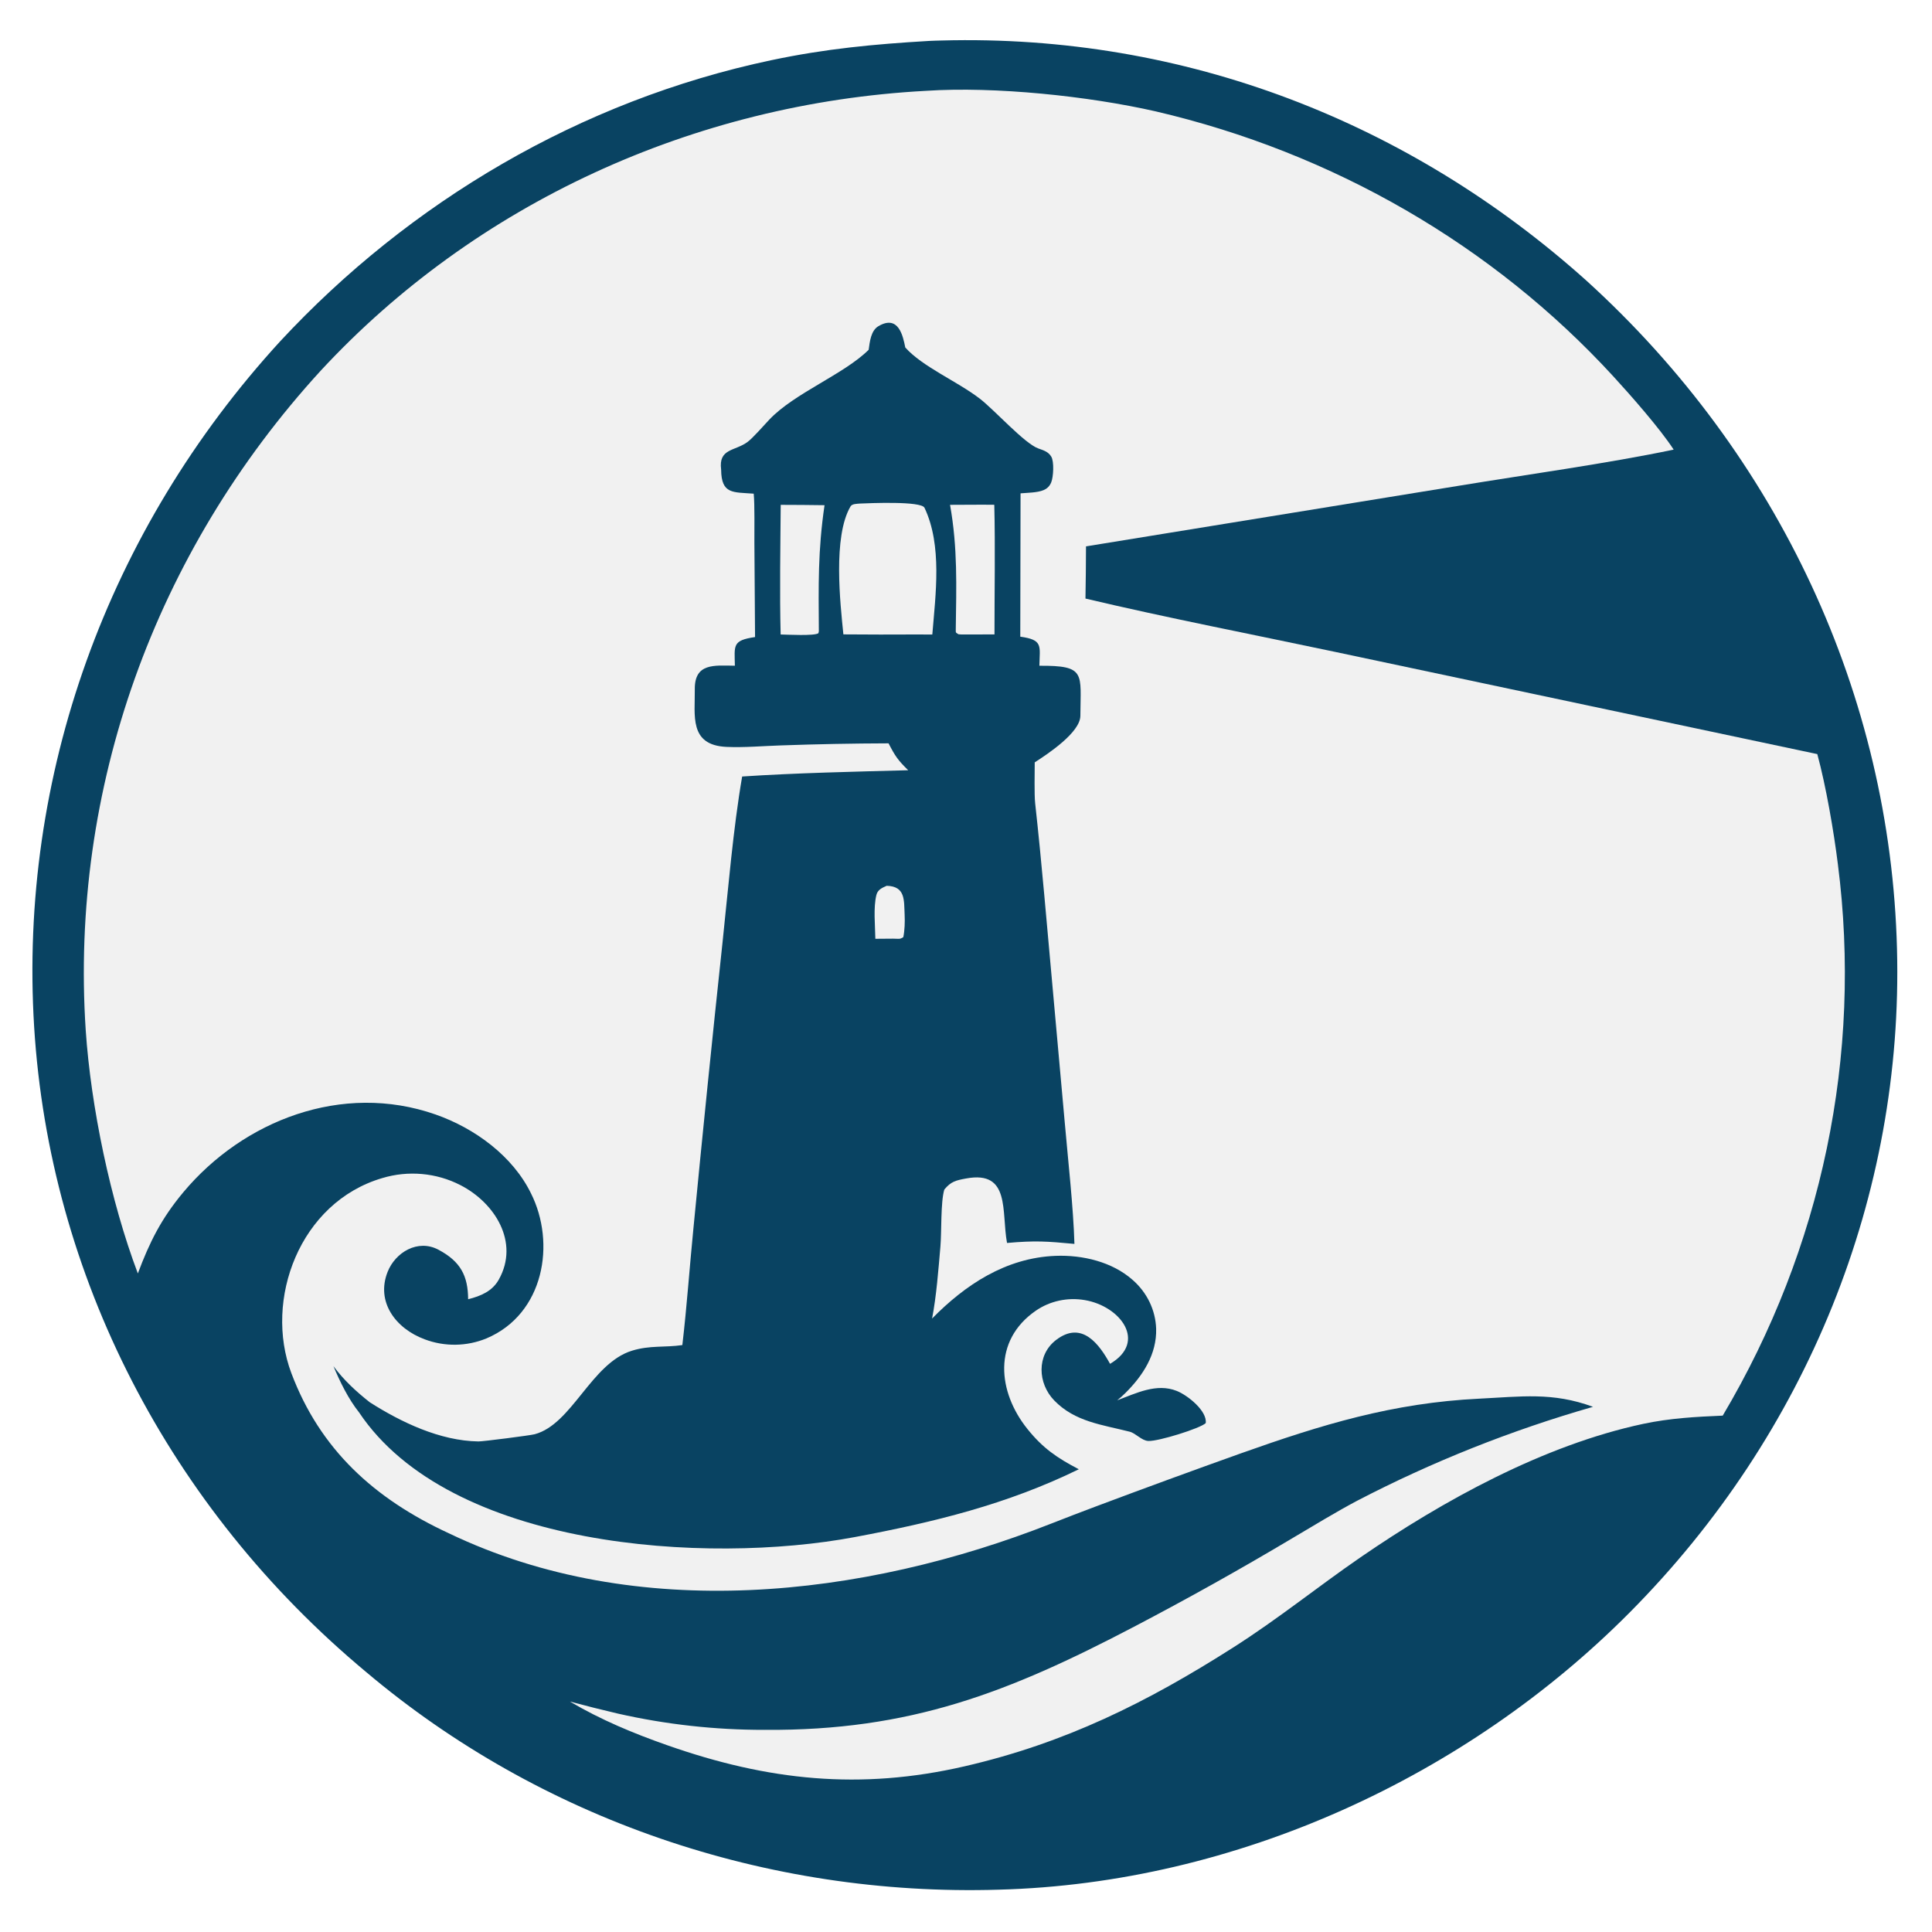
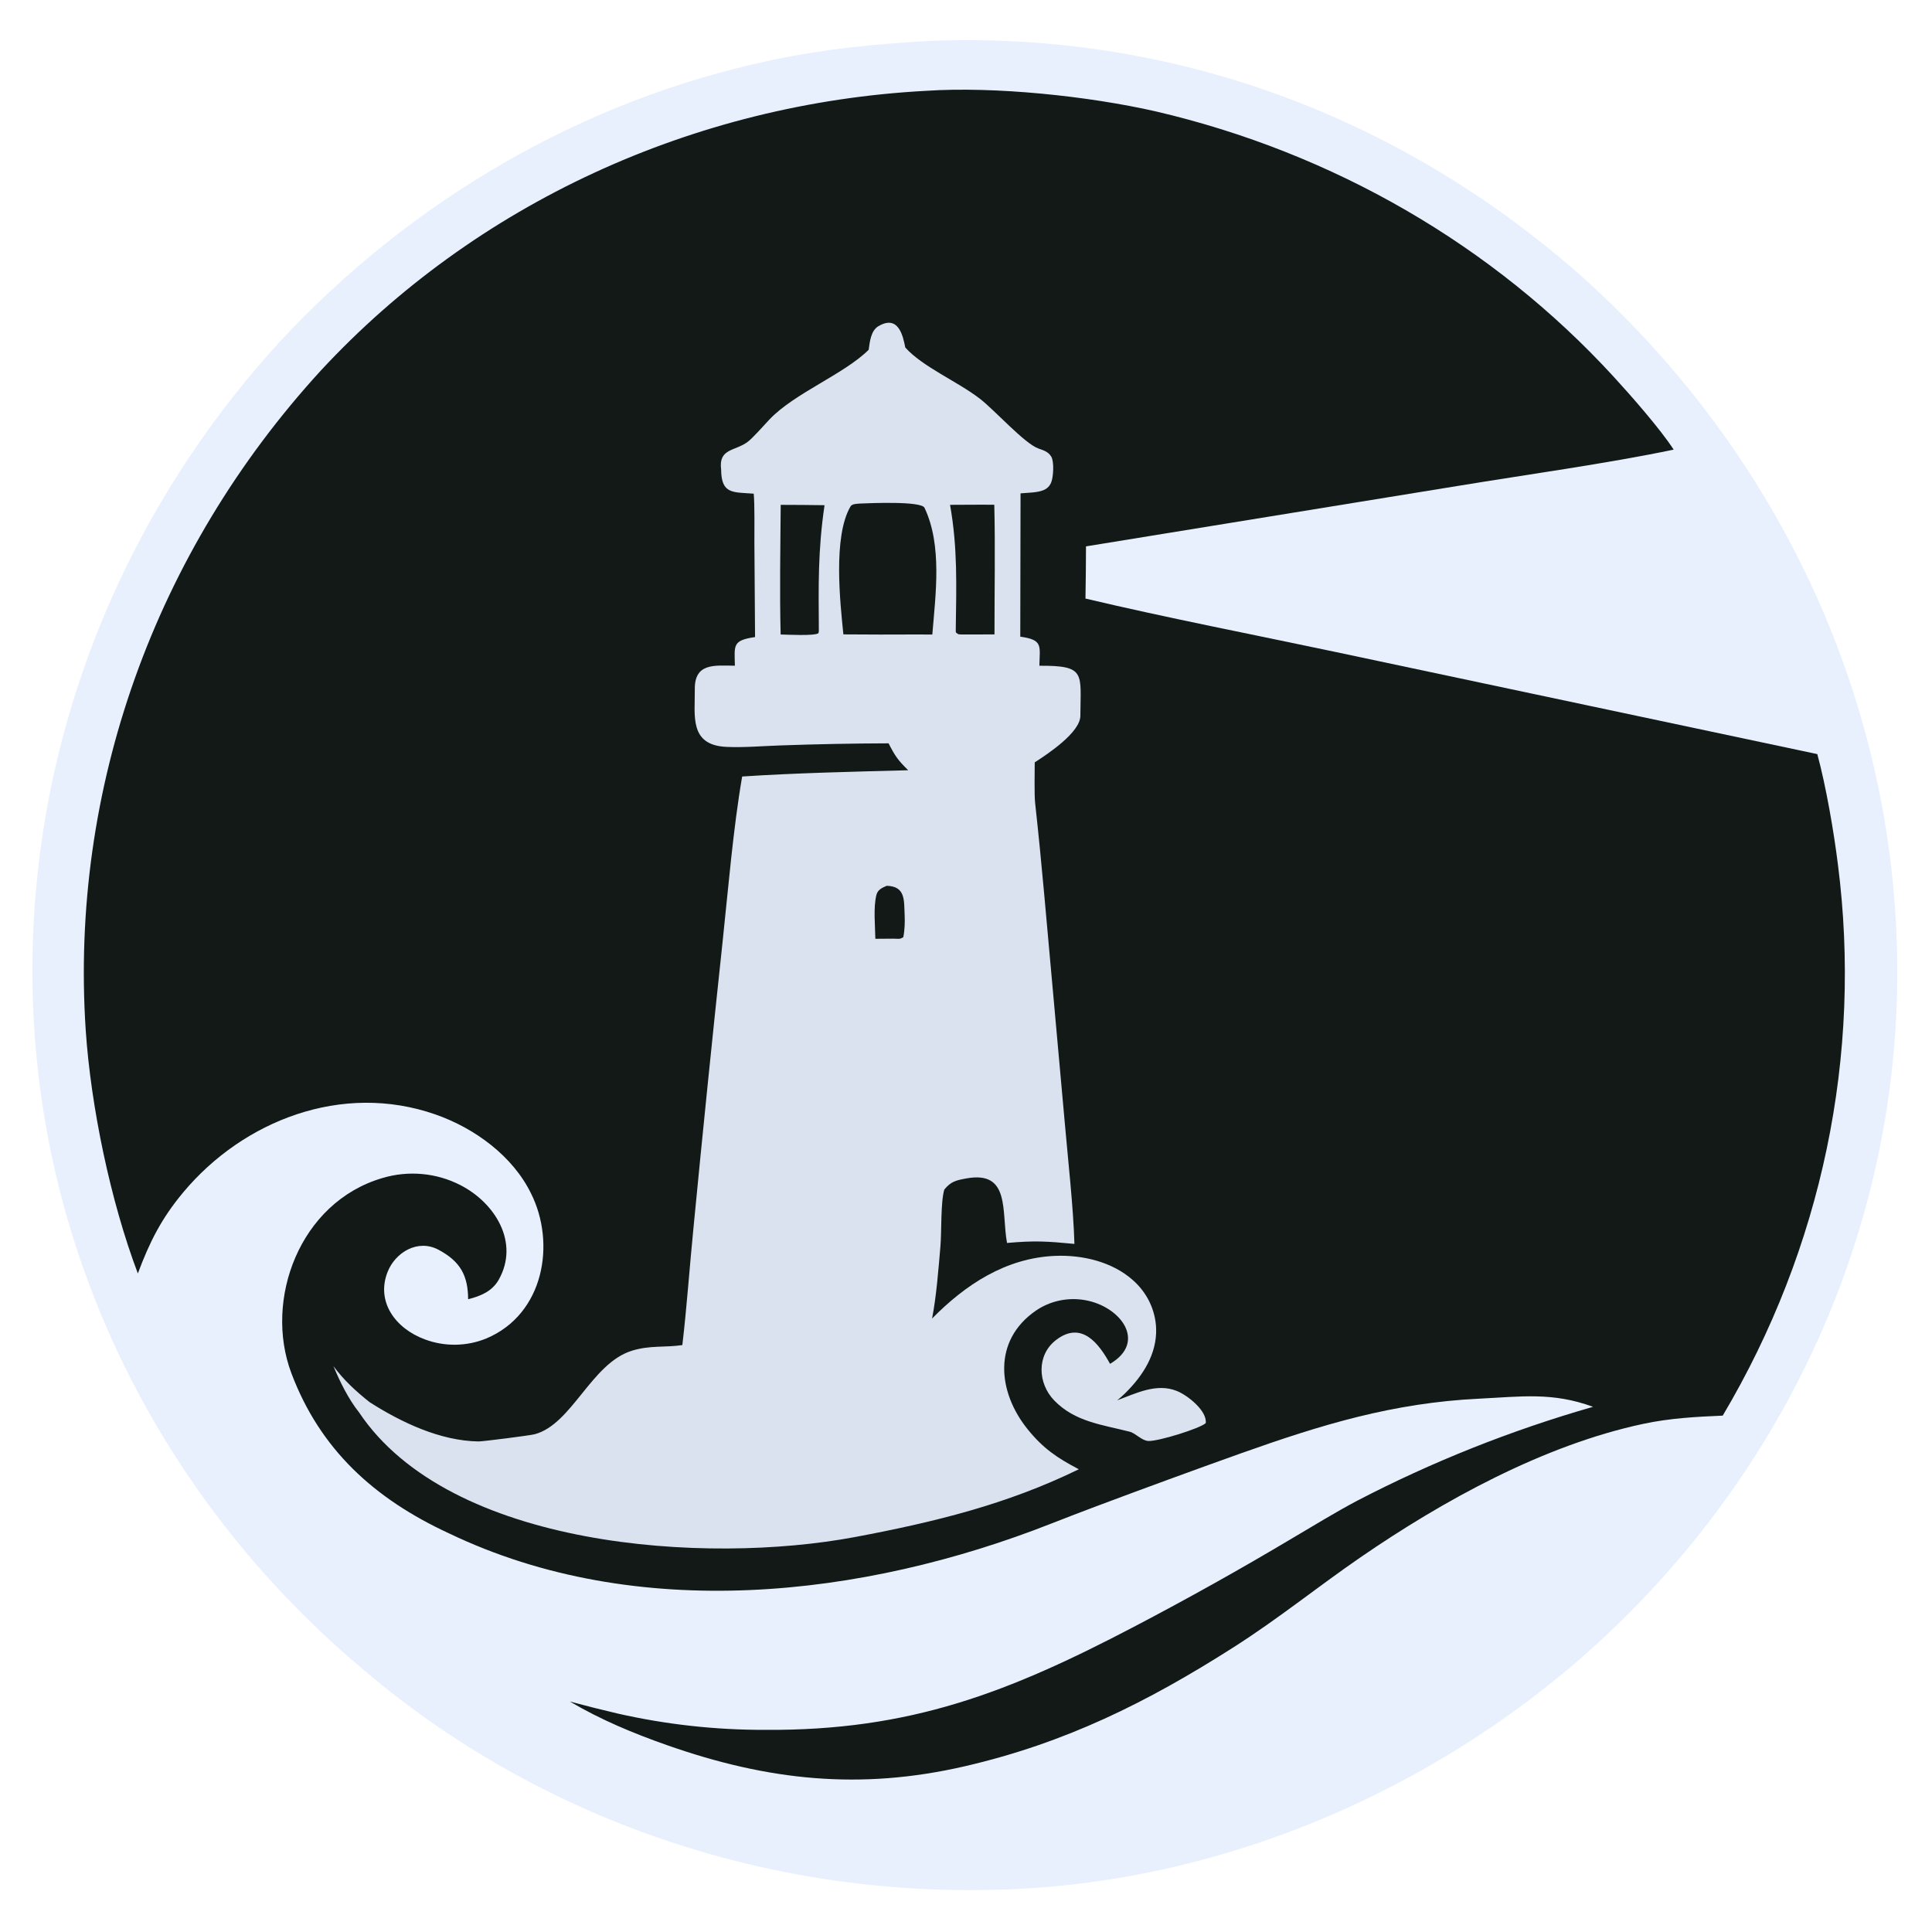
<svg xmlns="http://www.w3.org/2000/svg" width="512" height="512" viewBox="0 0 512 512" fill="none">
-   <ellipse cx="258" cy="250" rx="241" ry="228" fill="#F1F1F1" />
-   <path d="M246.226 10.844C247.312 10.786 248.467 10.762 249.556 10.733C314.133 8.985 373.707 32.46 420.465 74.412C471.42 120.716 501.001 184.369 502.722 251.409C504.457 316.684 478.966 379.955 431.827 427.38C388.779 470.713 327.676 499.107 264.687 500.783C203.088 502.658 143.072 482.002 96.975 443.058C44.802 399.584 13.128 338.002 9.047 272.11C4.957 205.75 28.379 140.511 74.278 90.416C108.502 53.573 153.749 26.65 204.406 15.952C218.852 12.902 231.611 11.707 246.226 10.844ZM36.531 337.479C39.641 329.177 42.736 322.945 48.606 315.931C64.469 296.976 90.65 286.696 115.395 295.341C125.913 299.014 135.904 306.422 140.709 316.24C147.352 329.448 144.22 348.226 128.916 354.692C123.705 356.841 117.809 356.926 112.533 354.928C104.814 352.061 99.581 344.99 102.723 337.057C104.766 331.896 110.715 328.279 116.184 331.184C122.065 334.306 124.02 338.109 124.061 344.31C127.456 343.459 130.467 342.174 132.19 339.102C137.731 329.211 131.131 318.722 121.991 314.059C115.642 310.795 108.173 310.127 101.295 312.207C79.386 318.647 69.886 344.483 77.223 363.927C84.808 384.029 99.044 397.133 118.974 406.349C168.744 430.225 228.655 423.426 278.634 403.749C282.576 402.199 286.547 400.677 290.512 399.187C303.254 394.404 316.036 389.725 328.861 385.147C350.175 377.576 369.063 371.772 392.042 370.66C403 370.127 411.45 368.858 422.163 372.824C400.455 379.044 379.485 387.397 359.594 397.747C353.941 400.746 347.938 404.423 342.404 407.691C328.679 415.873 314.712 423.681 300.521 431.107C267.295 448.509 241.248 458.708 202.678 458.431C189.579 458.456 176.522 457.013 163.777 454.127C159.507 453.128 155.255 452.06 151.024 450.923C159.266 455.787 167.804 459.335 176.836 462.508C203.499 471.875 227.93 474.481 255.652 468.085C282.294 461.938 303.956 451.162 326.792 436.618C338.806 428.968 349.017 420.64 360.607 412.666C382.312 397.741 409.063 382.957 435.484 377.336C442.544 375.833 449.408 375.462 456.54 375.156C482.868 330.793 493.561 279.563 487.051 228.986C485.999 220.485 483.907 208.301 481.604 199.843L353.938 172.781C332.31 168.208 309.056 163.692 287.659 158.625C287.742 154.015 287.788 149.405 287.802 144.795L386.7 128.716C404.645 125.763 426.025 122.821 443.54 119.155C439.962 113.625 432.078 104.671 427.551 99.745C395.666 65 353.293 40.469 306.22 29.503C288.527 25.485 263.691 22.85 245.409 24.07C183.677 27.369 125.909 54.073 85.01 98.214C40.894 146.399 18.511 209.199 22.715 272.993C24.084 293.283 29.265 318.256 36.531 337.479Z" fill="#094362" />
-   <path d="M230.204 92.697C230.512 90.543 230.777 87.616 232.812 86.427C238.108 83.334 239.306 89.023 239.905 92.081C244.422 97.169 253.613 101.027 259.594 105.598C263.555 108.626 271.482 117.542 275.189 118.855C276.582 119.349 277.813 119.717 278.591 121.004C279.395 122.34 279.167 126.387 278.588 127.82C278.194 128.786 277.568 129.451 276.572 129.879C274.914 130.589 272.283 130.575 270.456 130.742L270.383 168.724C276.476 169.573 275.549 171.134 275.447 176.431C287.861 176.356 286.362 178.397 286.309 189.689C286.289 194.108 277.717 199.772 274.212 202.035C274.216 204.607 274.07 210.506 274.328 212.87C275.212 220.913 275.993 228.882 276.721 236.939L282.172 297.489C282.999 306.992 284.482 320.282 284.734 329.646C277.317 328.956 274.424 328.736 266.872 329.397C265.339 321.123 267.868 310.127 256.052 312.304C253.322 312.808 252.001 313.108 250.251 315.247C249.254 318.581 249.559 326.442 249.221 330.333C248.692 336.398 248.169 343.475 247.011 349.427C255.748 340.526 266.518 333.32 279.749 332.813C286.948 332.539 294.742 334.413 300.127 339.165C303.969 342.498 306.226 347.171 306.389 352.118C306.581 358.825 302.917 364.554 298.171 369.232C297.506 369.885 296.807 370.505 296.076 371.095C301.07 369.239 306.491 366.46 311.873 368.618C314.805 369.793 319.942 373.933 319.531 377.138C318.115 378.524 307.024 381.987 304.34 381.873C302.553 381.804 301.034 379.847 299.369 379.413C292.002 377.541 284.886 376.797 279.399 371.154C274.967 366.595 274.676 359.106 279.849 355.123C286.776 349.792 291.389 356.39 294.176 361.431C304.082 355.615 296.92 346.125 287.467 344.537C282.94 343.758 278.273 344.764 274.54 347.322C262.973 355.281 264.416 368.911 272.273 378.688C276.36 383.776 280.061 386.319 285.899 389.369C266.835 398.689 247.553 403.387 226.577 407.332C187.053 414.758 119.235 410.306 95.153 374.296C92.34 370.767 90.069 366.148 88.368 362.049C91.12 365.76 94.339 368.728 97.99 371.614C106.252 376.879 116.608 381.858 126.807 381.996C127.956 382.012 140.464 380.411 141.686 380.09C151.593 377.465 156.693 361.274 167.474 357.95C172.276 356.472 176.112 357.149 180.828 356.459C182.036 346.156 182.734 335.894 183.76 325.575C186.203 300.265 188.774 274.966 191.485 249.679C192.961 235.789 194.318 219.433 196.681 205.782C210.591 204.853 226.666 204.491 240.683 204.122C237.959 201.461 237.201 200.342 235.48 196.992C225.935 197.02 216.387 197.205 206.845 197.545C202.188 197.697 197.22 198.145 192.541 197.935C182.536 197.488 184.21 189.579 184.128 182.702C184.042 175.691 189.221 176.341 194.751 176.423C194.655 171.027 194.013 169.715 200.097 168.826L199.921 143.773C199.901 140.539 200.03 133.807 199.742 130.827C194.219 130.405 191.177 131.014 191.108 124.47C190.36 118.767 194.781 119.615 198.131 117.104C199.544 116.044 202.347 112.824 203.86 111.219C210.466 104.209 223.724 99.157 230.204 92.697ZM223.506 168.117C230.006 168.171 236.509 168.179 243.009 168.141L247.073 168.157C247.941 157.544 249.738 144.54 245.002 134.567C244.131 132.732 230.373 133.346 227.888 133.448C227.054 133.53 225.812 133.492 225.389 134.219C220.689 142.276 222.675 159.874 223.506 168.117ZM234.983 234.746C233.732 235.291 232.597 235.791 232.253 237.176C231.422 240.534 231.925 245.259 231.978 248.79L236.678 248.755C238.174 248.753 238.386 249.004 239.388 248.356C239.753 246.585 239.829 244.265 239.739 242.457C239.547 238.598 240.011 234.875 234.983 234.746ZM217.002 167.31C216.926 155.054 216.731 146.023 218.511 133.883C214.656 133.846 210.744 133.777 206.898 133.79C206.812 144.814 206.597 157.195 206.881 168.146C208.602 168.18 215.88 168.576 216.89 167.802L217.002 167.31ZM254.758 168.143L263.549 168.129C263.539 156.929 263.774 144.906 263.496 133.77L260.312 133.748L251.773 133.786C253.815 145.26 253.441 155.316 253.289 166.833C253.276 167.796 253.286 167.587 254 168.085L254.758 168.143Z" fill="#094362" />
+   <path d="M258 478C391.101 478 499 375.921 499 250C499 124.079 391.101 22 258 22C124.899 22 17 124.079 17 250C17 375.921 124.899 478 258 478Z" fill="#121917" />
+   <path d="M246.226 10.844C247.312 10.786 248.467 10.762 249.556 10.733C314.133 8.985 373.707 32.46 420.465 74.412C471.42 120.716 501.001 184.369 502.722 251.409C504.457 316.684 478.966 379.955 431.827 427.38C388.779 470.713 327.676 499.107 264.687 500.783C203.088 502.658 143.072 482.002 96.975 443.058C44.802 399.584 13.128 338.002 9.047 272.11C4.957 205.75 28.379 140.511 74.278 90.416C108.502 53.573 153.749 26.65 204.406 15.952C218.852 12.902 231.611 11.707 246.226 10.844ZM36.531 337.479C39.641 329.177 42.736 322.945 48.606 315.931C64.469 296.976 90.65 286.696 115.395 295.341C125.913 299.014 135.904 306.422 140.709 316.24C147.352 329.448 144.22 348.226 128.916 354.692C123.705 356.841 117.809 356.926 112.533 354.928C104.814 352.061 99.581 344.99 102.723 337.057C104.766 331.896 110.715 328.279 116.184 331.184C122.065 334.306 124.02 338.109 124.061 344.31C127.456 343.459 130.467 342.174 132.19 339.102C137.731 329.211 131.131 318.722 121.991 314.059C115.642 310.795 108.173 310.127 101.295 312.207C79.386 318.647 69.886 344.483 77.223 363.927C84.808 384.029 99.044 397.133 118.974 406.349C168.744 430.225 228.655 423.426 278.634 403.749C282.576 402.199 286.547 400.677 290.512 399.187C303.254 394.404 316.036 389.725 328.861 385.147C350.175 377.576 369.063 371.772 392.042 370.66C403 370.127 411.45 368.858 422.163 372.824C400.455 379.044 379.485 387.397 359.594 397.747C353.941 400.746 347.938 404.423 342.404 407.691C328.679 415.873 314.712 423.681 300.521 431.107C267.295 448.509 241.248 458.708 202.678 458.431C189.579 458.456 176.522 457.013 163.777 454.127C159.507 453.128 155.255 452.06 151.024 450.923C159.266 455.787 167.804 459.335 176.836 462.508C203.499 471.875 227.93 474.481 255.652 468.085C282.294 461.938 303.956 451.162 326.792 436.618C338.806 428.968 349.017 420.64 360.607 412.666C382.312 397.741 409.063 382.957 435.484 377.336C442.544 375.833 449.408 375.462 456.54 375.156C482.868 330.793 493.561 279.563 487.051 228.986C485.999 220.485 483.907 208.301 481.604 199.843L353.938 172.781C332.31 168.208 309.056 163.692 287.659 158.625C287.742 154.015 287.788 149.405 287.802 144.795L386.7 128.716C404.645 125.763 426.025 122.821 443.54 119.155C439.962 113.625 432.078 104.671 427.551 99.745C395.666 65 353.293 40.469 306.22 29.503C288.527 25.485 263.691 22.85 245.409 24.07C183.677 27.369 125.909 54.073 85.01 98.214C40.894 146.399 18.511 209.199 22.715 272.993C24.084 293.283 29.265 318.256 36.531 337.479Z" fill="#E8F0FE" />
+   <path d="M230.204 92.697C230.512 90.543 230.777 87.616 232.812 86.427C238.108 83.334 239.306 89.023 239.905 92.081C244.422 97.169 253.613 101.027 259.594 105.598C263.555 108.626 271.482 117.542 275.189 118.855C276.582 119.349 277.813 119.717 278.591 121.004C279.395 122.34 279.167 126.387 278.588 127.82C278.194 128.786 277.568 129.451 276.572 129.879C274.914 130.589 272.283 130.575 270.456 130.742L270.383 168.724C276.476 169.573 275.549 171.134 275.447 176.431C287.861 176.356 286.362 178.397 286.309 189.689C286.289 194.108 277.717 199.772 274.212 202.035C274.216 204.607 274.07 210.506 274.328 212.87C275.212 220.913 275.993 228.882 276.721 236.939L282.172 297.489C282.999 306.992 284.482 320.282 284.734 329.646C277.317 328.956 274.424 328.736 266.872 329.397C265.339 321.123 267.868 310.127 256.052 312.304C253.322 312.808 252.001 313.108 250.251 315.247C249.254 318.581 249.559 326.442 249.221 330.333C248.692 336.398 248.169 343.475 247.011 349.427C255.748 340.526 266.518 333.32 279.749 332.813C286.948 332.539 294.742 334.413 300.127 339.165C303.969 342.498 306.226 347.171 306.389 352.118C306.581 358.825 302.917 364.554 298.171 369.232C297.506 369.885 296.807 370.505 296.076 371.095C301.07 369.239 306.491 366.46 311.873 368.618C314.805 369.793 319.942 373.933 319.531 377.138C318.115 378.524 307.024 381.987 304.34 381.873C302.553 381.804 301.034 379.847 299.369 379.413C292.002 377.541 284.886 376.797 279.399 371.154C274.967 366.595 274.676 359.106 279.849 355.123C286.776 349.792 291.389 356.39 294.176 361.431C304.082 355.615 296.92 346.125 287.467 344.537C282.94 343.758 278.273 344.764 274.54 347.322C262.973 355.281 264.416 368.911 272.273 378.688C276.36 383.776 280.061 386.319 285.899 389.369C266.835 398.689 247.553 403.387 226.577 407.332C187.053 414.758 119.235 410.306 95.153 374.296C92.34 370.767 90.069 366.148 88.368 362.049C91.12 365.76 94.339 368.728 97.99 371.614C106.252 376.879 116.608 381.858 126.807 381.996C127.956 382.012 140.464 380.411 141.686 380.09C151.593 377.465 156.693 361.274 167.474 357.95C172.276 356.472 176.112 357.149 180.828 356.459C182.036 346.156 182.734 335.894 183.76 325.575C186.203 300.265 188.774 274.966 191.485 249.679C192.961 235.789 194.318 219.433 196.681 205.782C210.591 204.853 226.666 204.491 240.683 204.122C237.959 201.461 237.201 200.342 235.48 196.992C225.935 197.02 216.387 197.205 206.845 197.545C202.188 197.697 197.22 198.145 192.541 197.935C182.536 197.488 184.21 189.579 184.128 182.702C184.042 175.691 189.221 176.341 194.751 176.423C194.655 171.027 194.013 169.715 200.097 168.826L199.921 143.773C199.901 140.539 200.03 133.807 199.742 130.827C194.219 130.405 191.177 131.014 191.108 124.47C190.36 118.767 194.781 119.615 198.131 117.104C199.544 116.044 202.347 112.824 203.86 111.219C210.466 104.209 223.724 99.157 230.204 92.697ZM223.506 168.117C230.006 168.171 236.509 168.179 243.009 168.141L247.073 168.157C247.941 157.544 249.738 144.54 245.002 134.567C244.131 132.732 230.373 133.346 227.888 133.448C227.054 133.53 225.812 133.492 225.389 134.219C220.689 142.276 222.675 159.874 223.506 168.117ZM234.983 234.746C233.732 235.291 232.597 235.791 232.253 237.176C231.422 240.534 231.925 245.259 231.978 248.79L236.678 248.755C238.174 248.753 238.386 249.004 239.388 248.356C239.753 246.585 239.829 244.265 239.739 242.457C239.547 238.598 240.011 234.875 234.983 234.746ZM217.002 167.31C216.926 155.054 216.731 146.023 218.511 133.883C214.656 133.846 210.744 133.777 206.898 133.79C206.812 144.814 206.597 157.195 206.881 168.146C208.602 168.18 215.88 168.576 216.89 167.802L217.002 167.31ZM254.758 168.143L263.549 168.129C263.539 156.929 263.774 144.906 263.496 133.77L260.312 133.748L251.773 133.786C253.815 145.26 253.441 155.316 253.289 166.833C253.276 167.796 253.286 167.587 254 168.085L254.758 168.143Z" fill="#E8F0FE" fill-opacity="0.933" />
</svg>
